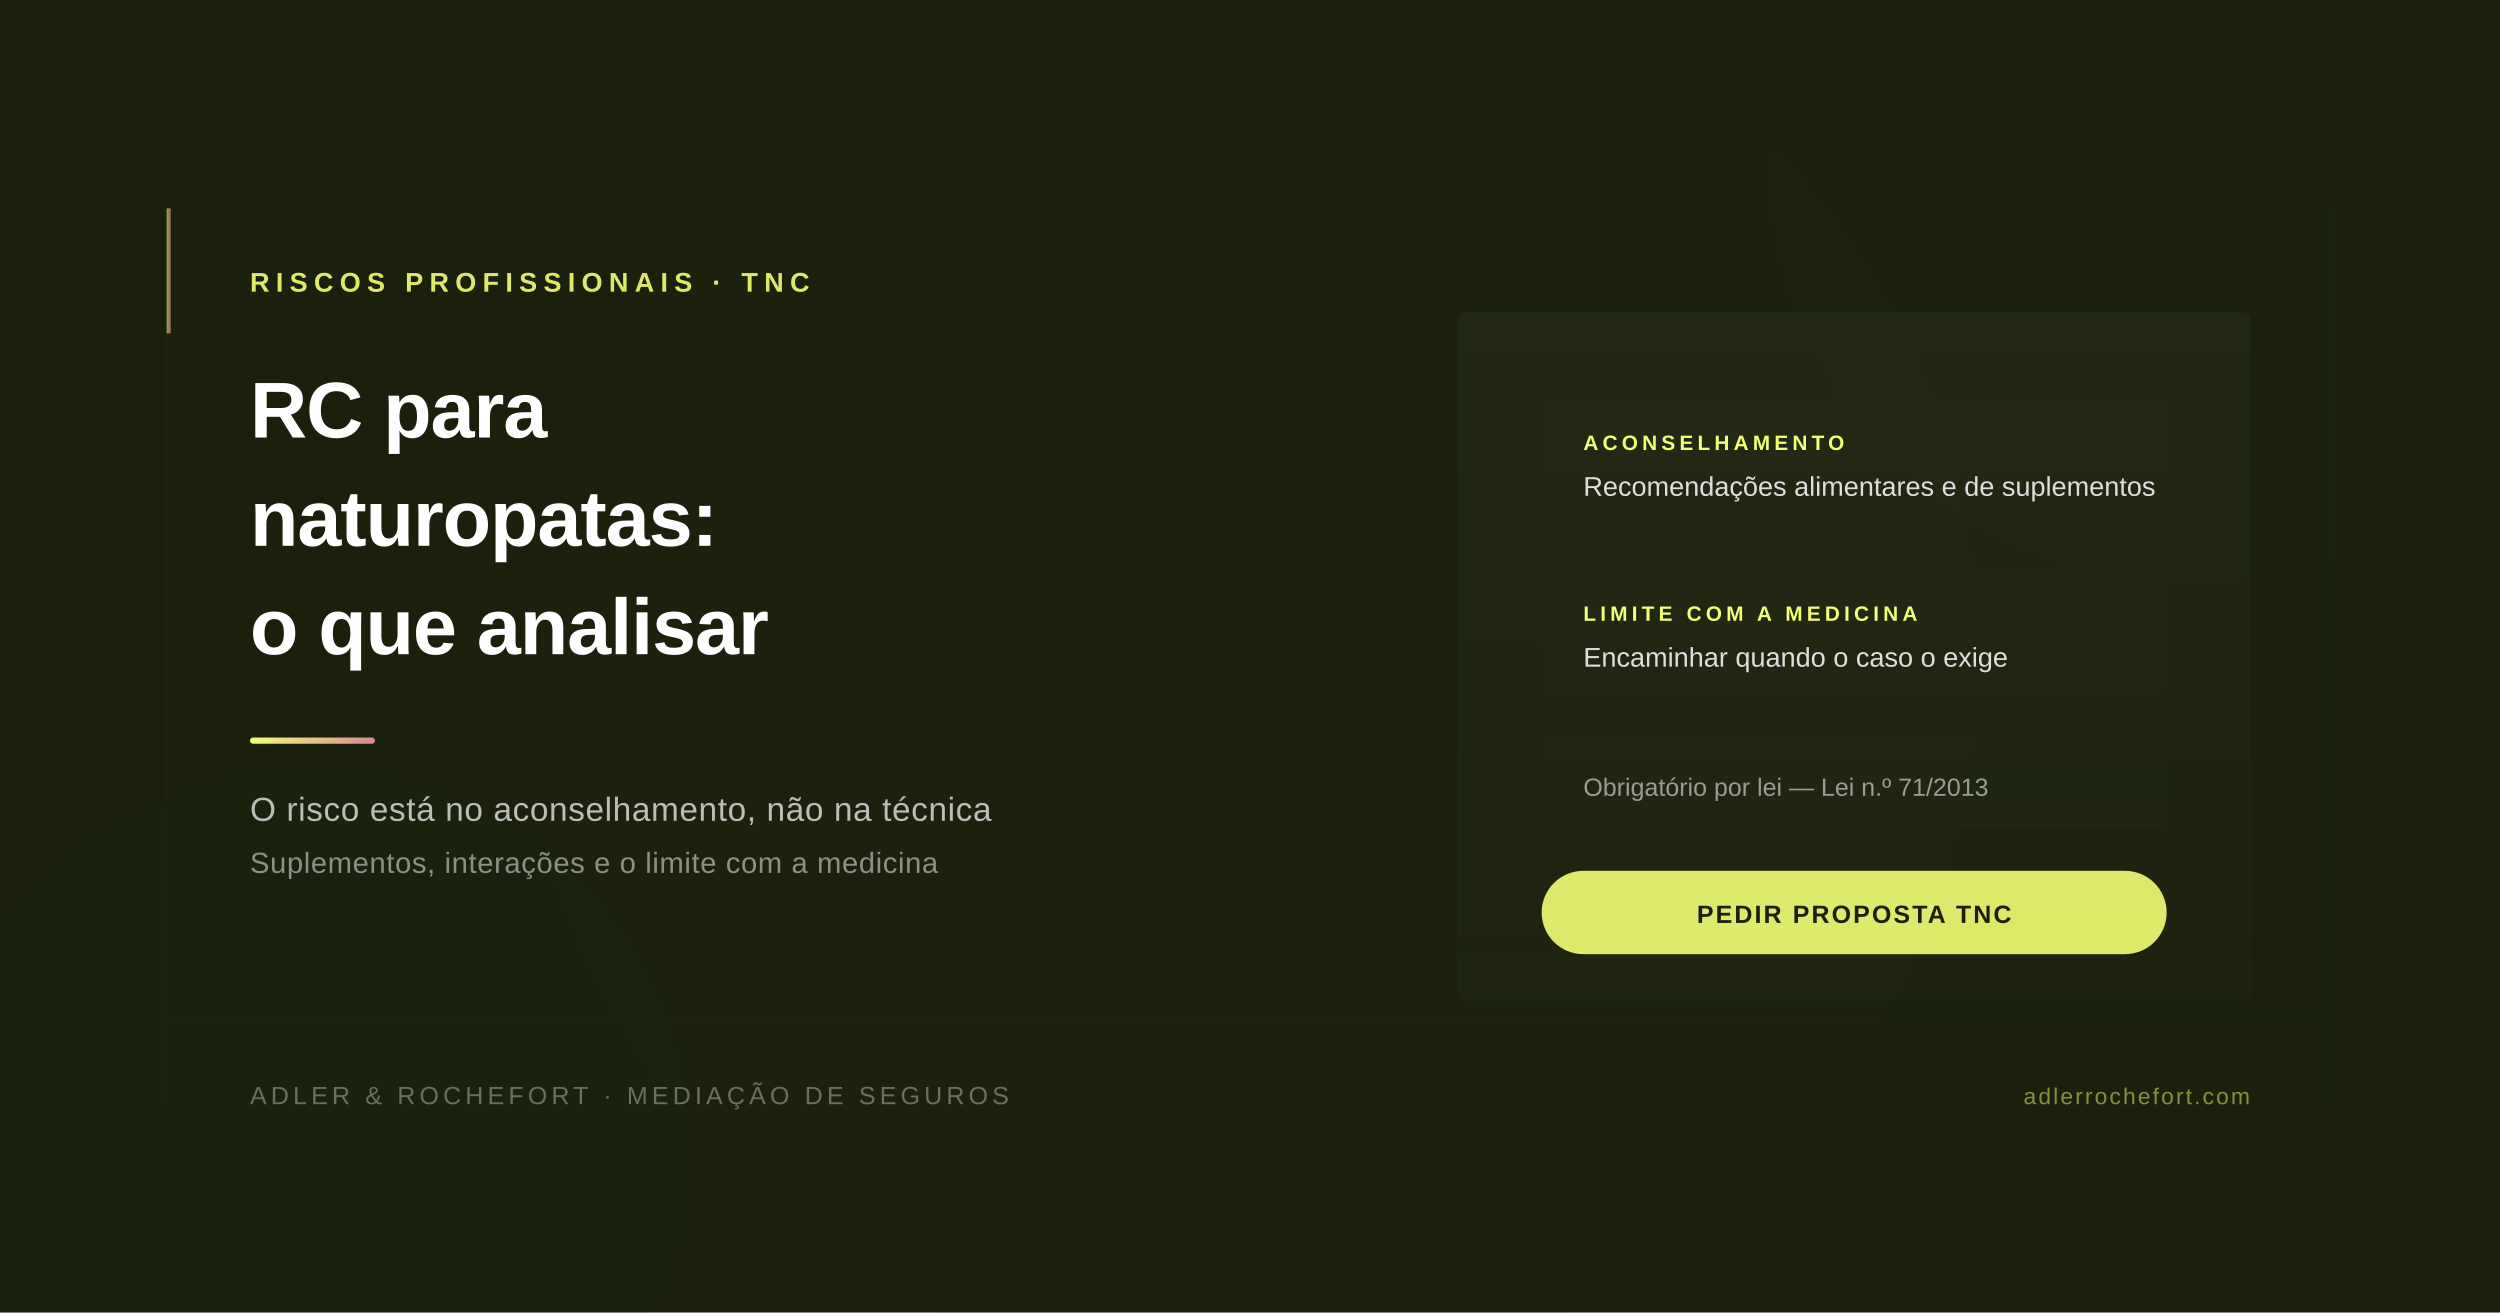
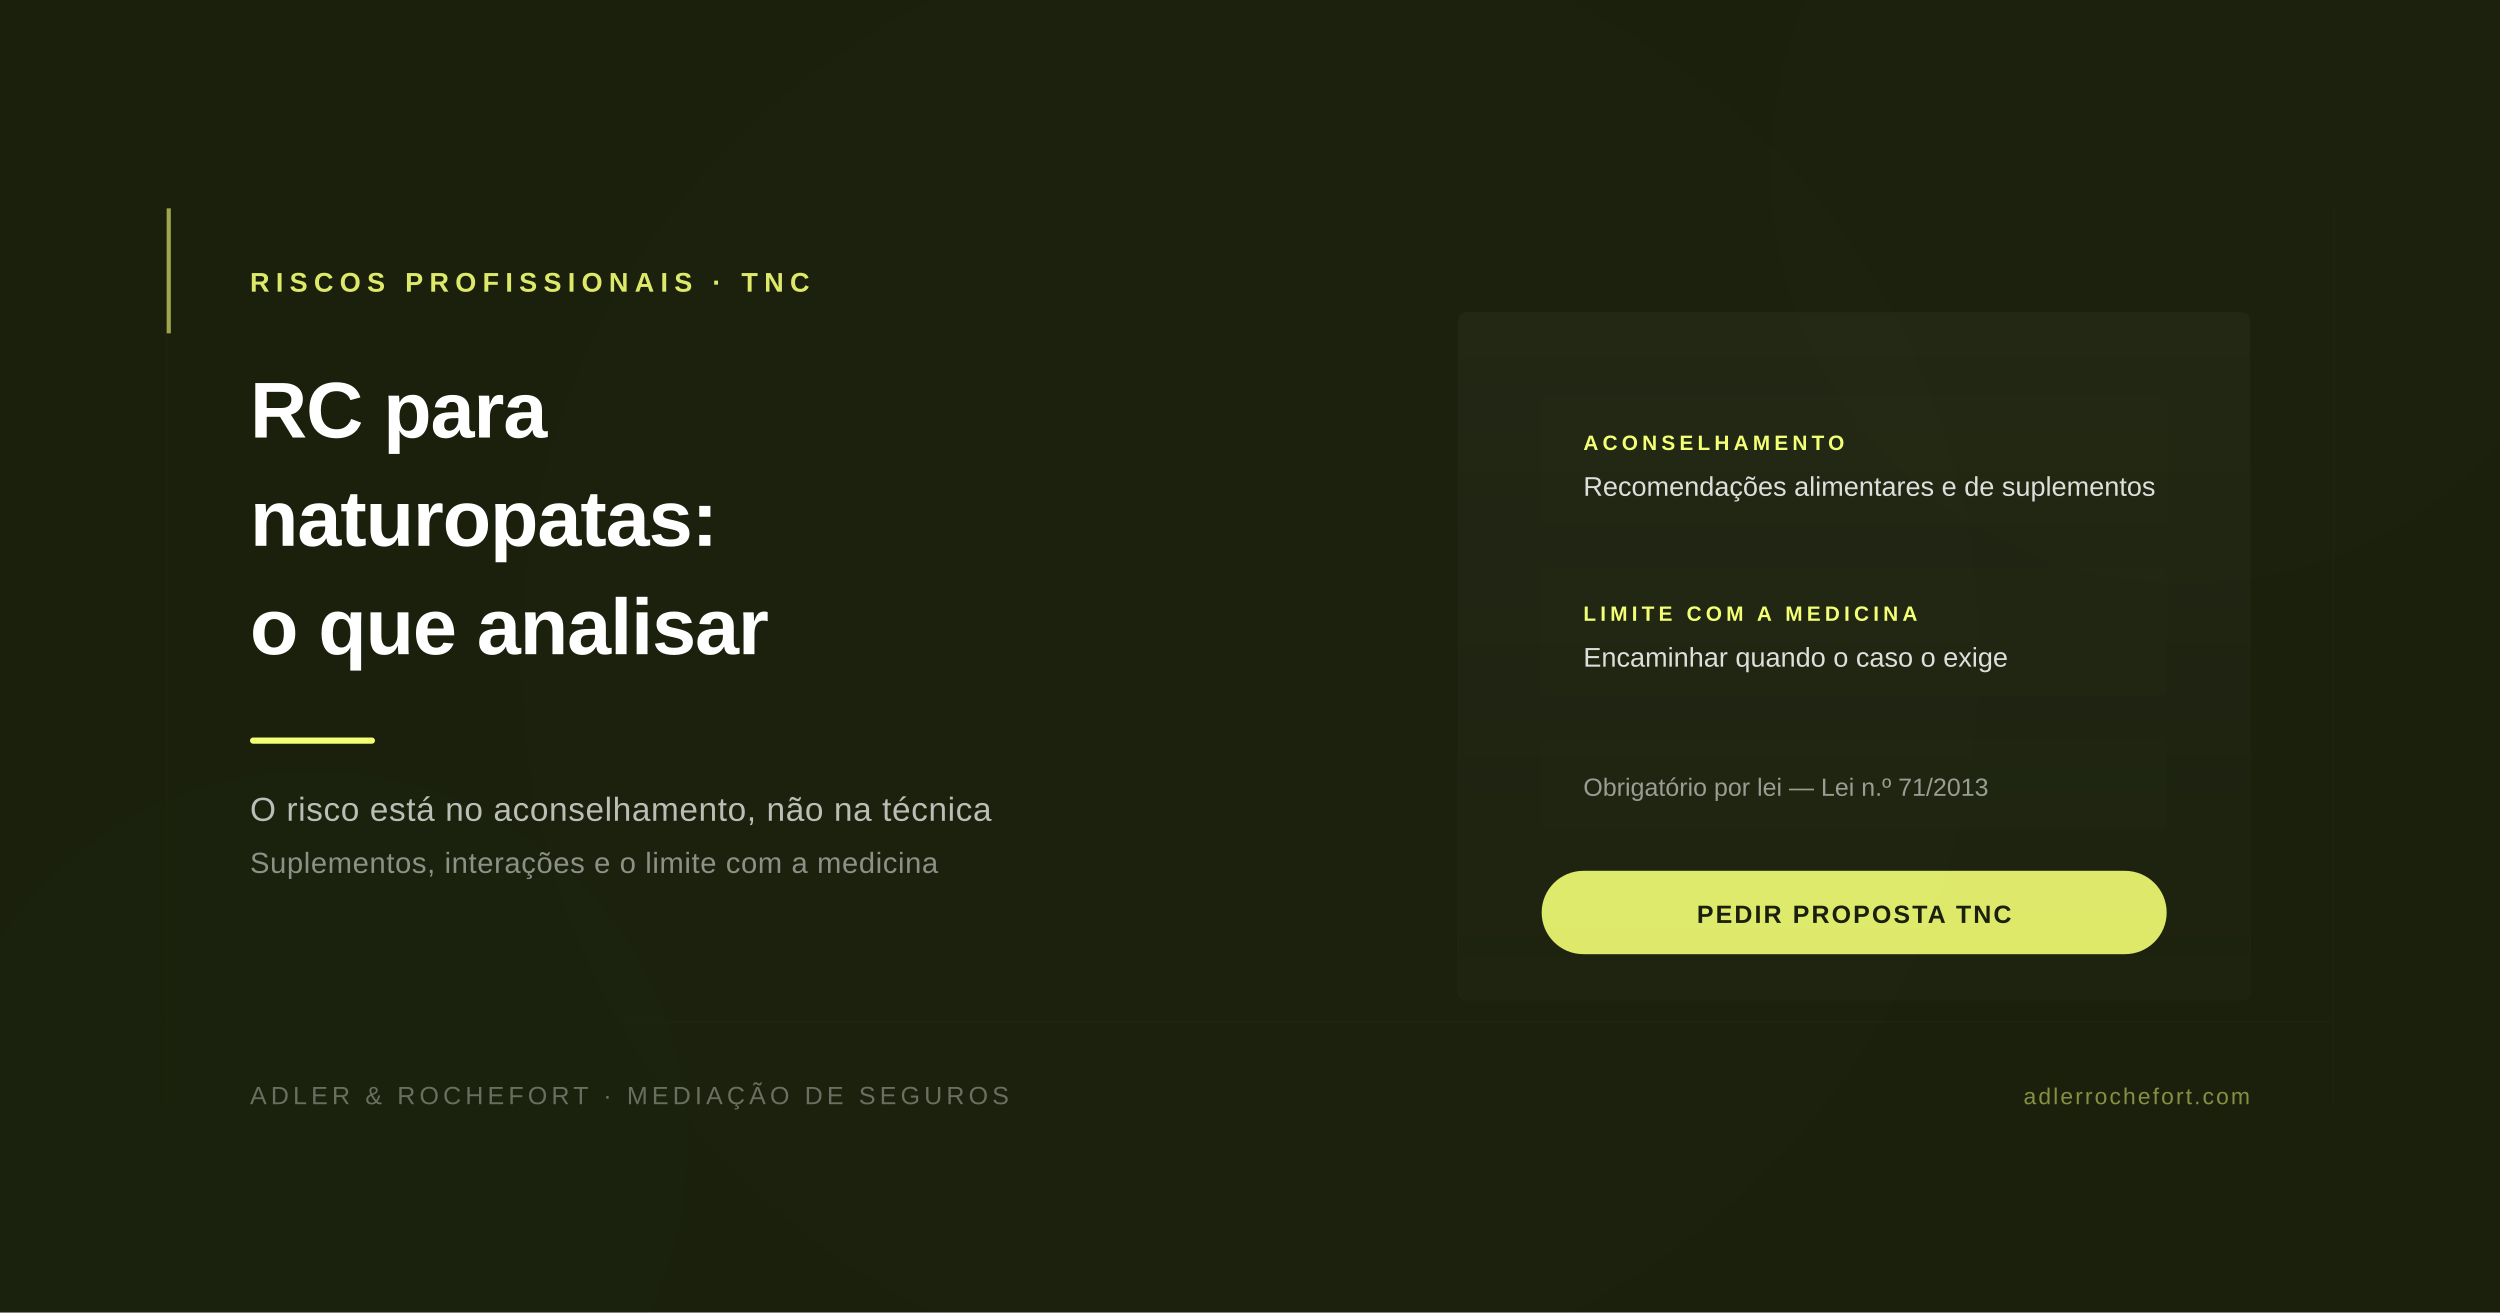
<svg xmlns="http://www.w3.org/2000/svg" viewBox="0 0 1200 630" width="1200" height="630">
  <defs>
    <linearGradient id="bg" x1="0%" y1="0%" x2="100%" y2="100%">
      <stop offset="0%" style="stop-color:#1A200C;stop-opacity:1" />
      <stop offset="100%" style="stop-color:#1A200C;stop-opacity:1" />
    </linearGradient>
    <linearGradient id="accent" x1="0%" y1="0%" x2="100%" y2="0%">
      <stop offset="0%" style="stop-color:#F3FF74;stop-opacity:1" />
-       <stop offset="100%" style="stop-color:#D98A94;stop-opacity:1" />
+       <stop offset="100%" style="stop-color:#F3FF74;stop-opacity:1" />
    </linearGradient>
    <linearGradient id="cardBg" x1="0%" y1="0%" x2="0%" y2="100%">
      <stop offset="0%" style="stop-color:#F5F1E8;stop-opacity:0.08" />
      <stop offset="100%" style="stop-color:#F5F1E8;stop-opacity:0.03" />
    </linearGradient>
  </defs>
  <rect width="1200" height="630" fill="url(#bg)" />
  <circle cx="1050" cy="80" r="200" fill="#283113" opacity="0.08" />
  <circle cx="150" cy="550" r="180" fill="#283113" opacity="0.06" />
  <circle cx="600" cy="315" r="350" fill="#283113" opacity="0.04" />
  <line x1="80" y1="100" x2="80" y2="530" stroke="#283113" stroke-width="1" opacity="0.15" />
  <line x1="1120" y1="100" x2="1120" y2="530" stroke="#283113" stroke-width="1" opacity="0.15" />
  <rect x="80" y="100" width="2" height="60" fill="url(#accent)" opacity="0.6" />
  <text x="120" y="140" font-family="'Montserrat', 'Segoe UI', Arial, sans-serif" font-size="13" font-weight="700" letter-spacing="3" fill="#F3FF74" opacity="0.9">RISCOS PROFISSIONAIS · TNC</text>
  <text x="120" y="210" font-family="'Montserrat', 'Segoe UI', Arial, sans-serif" font-size="38" font-weight="700" fill="#FFFFFF" letter-spacing="-0.5">
    <tspan x="120" dy="0">RC para</tspan>
    <tspan x="120" dy="52">naturopatas:</tspan>
    <tspan x="120" dy="52">o que analisar</tspan>
  </text>
  <rect x="120" y="354" width="60" height="3" fill="url(#accent)" rx="1.5" />
  <text x="120" y="394" font-family="'Montserrat', 'Segoe UI', Arial, sans-serif" font-size="16" fill="#FFFFFF" opacity="0.7" letter-spacing="0.3">
    <tspan x="120" dy="0">O risco está no aconselhamento, não na técnica</tspan>
  </text>
  <text x="120" y="419" font-family="'Montserrat', 'Segoe UI', Arial, sans-serif" font-size="14" fill="#FFFFFF" opacity="0.5" letter-spacing="0.3">
    <tspan x="120" dy="0">Suplementos, interações e o limite com a medicina</tspan>
  </text>
  <g transform="translate(700, 150)">
    <rect x="0" y="0" width="380" height="330" rx="4" fill="url(#cardBg)" stroke="#283113" stroke-width="0.5" opacity="0.4" />
    <g transform="translate(40, 40)">
      <rect width="300" height="62" rx="3" fill="#283113" opacity="0.15" />
      <text x="20" y="26" font-family="'Montserrat', 'Segoe UI', Arial, sans-serif" font-size="10" font-weight="600" fill="#F3FF74" letter-spacing="2">ACONSELHAMENTO</text>
      <text x="20" y="48" font-family="'Montserrat', 'Segoe UI', Arial, sans-serif" font-size="13" font-weight="500" fill="#FFFFFF" opacity="0.85">Recomendações alimentares e de suplementos</text>
    </g>
    <g transform="translate(40, 122)">
      <rect width="300" height="62" rx="3" fill="#283113" opacity="0.15" />
      <text x="20" y="26" font-family="'Montserrat', 'Segoe UI', Arial, sans-serif" font-size="10" font-weight="600" fill="#F3FF74" letter-spacing="2">LIMITE COM A MEDICINA</text>
      <text x="20" y="48" font-family="'Montserrat', 'Segoe UI', Arial, sans-serif" font-size="13" font-weight="500" fill="#FFFFFF" opacity="0.85">Encaminhar quando o caso o exige</text>
    </g>
    <g transform="translate(40, 204)">
      <rect width="300" height="44" rx="3" fill="#283113" opacity="0.10" />
      <text x="20" y="28" font-family="'Montserrat', 'Segoe UI', Arial, sans-serif" font-size="12" font-weight="400" fill="#FFFFFF" opacity="0.55">Obrigatório por lei — Lei n.º 71/2013</text>
    </g>
    <g transform="translate(40, 268)">
      <rect width="300" height="40" rx="20" fill="#F3FF74" opacity="0.9" />
      <text x="150" y="25" font-family="'Montserrat', 'Segoe UI', Arial, sans-serif" font-size="12" font-weight="700" fill="#1A200C" text-anchor="middle" letter-spacing="1">PEDIR PROPOSTA TNC</text>
    </g>
  </g>
  <rect x="80" y="490" width="1040" height="1" fill="#283113" opacity="0.15" />
  <text x="120" y="530" font-family="'Montserrat', 'Segoe UI', Arial, sans-serif" font-size="12" fill="#FFFFFF" opacity="0.35" letter-spacing="2">ADLER &amp; ROCHEFORT · MEDIAÇÃO DE SEGUROS</text>
  <text x="1080" y="530" font-family="'Montserrat', 'Segoe UI', Arial, sans-serif" font-size="11" fill="#F3FF74" opacity="0.5" letter-spacing="1" text-anchor="end">adlerrochefort.com</text>
</svg>
